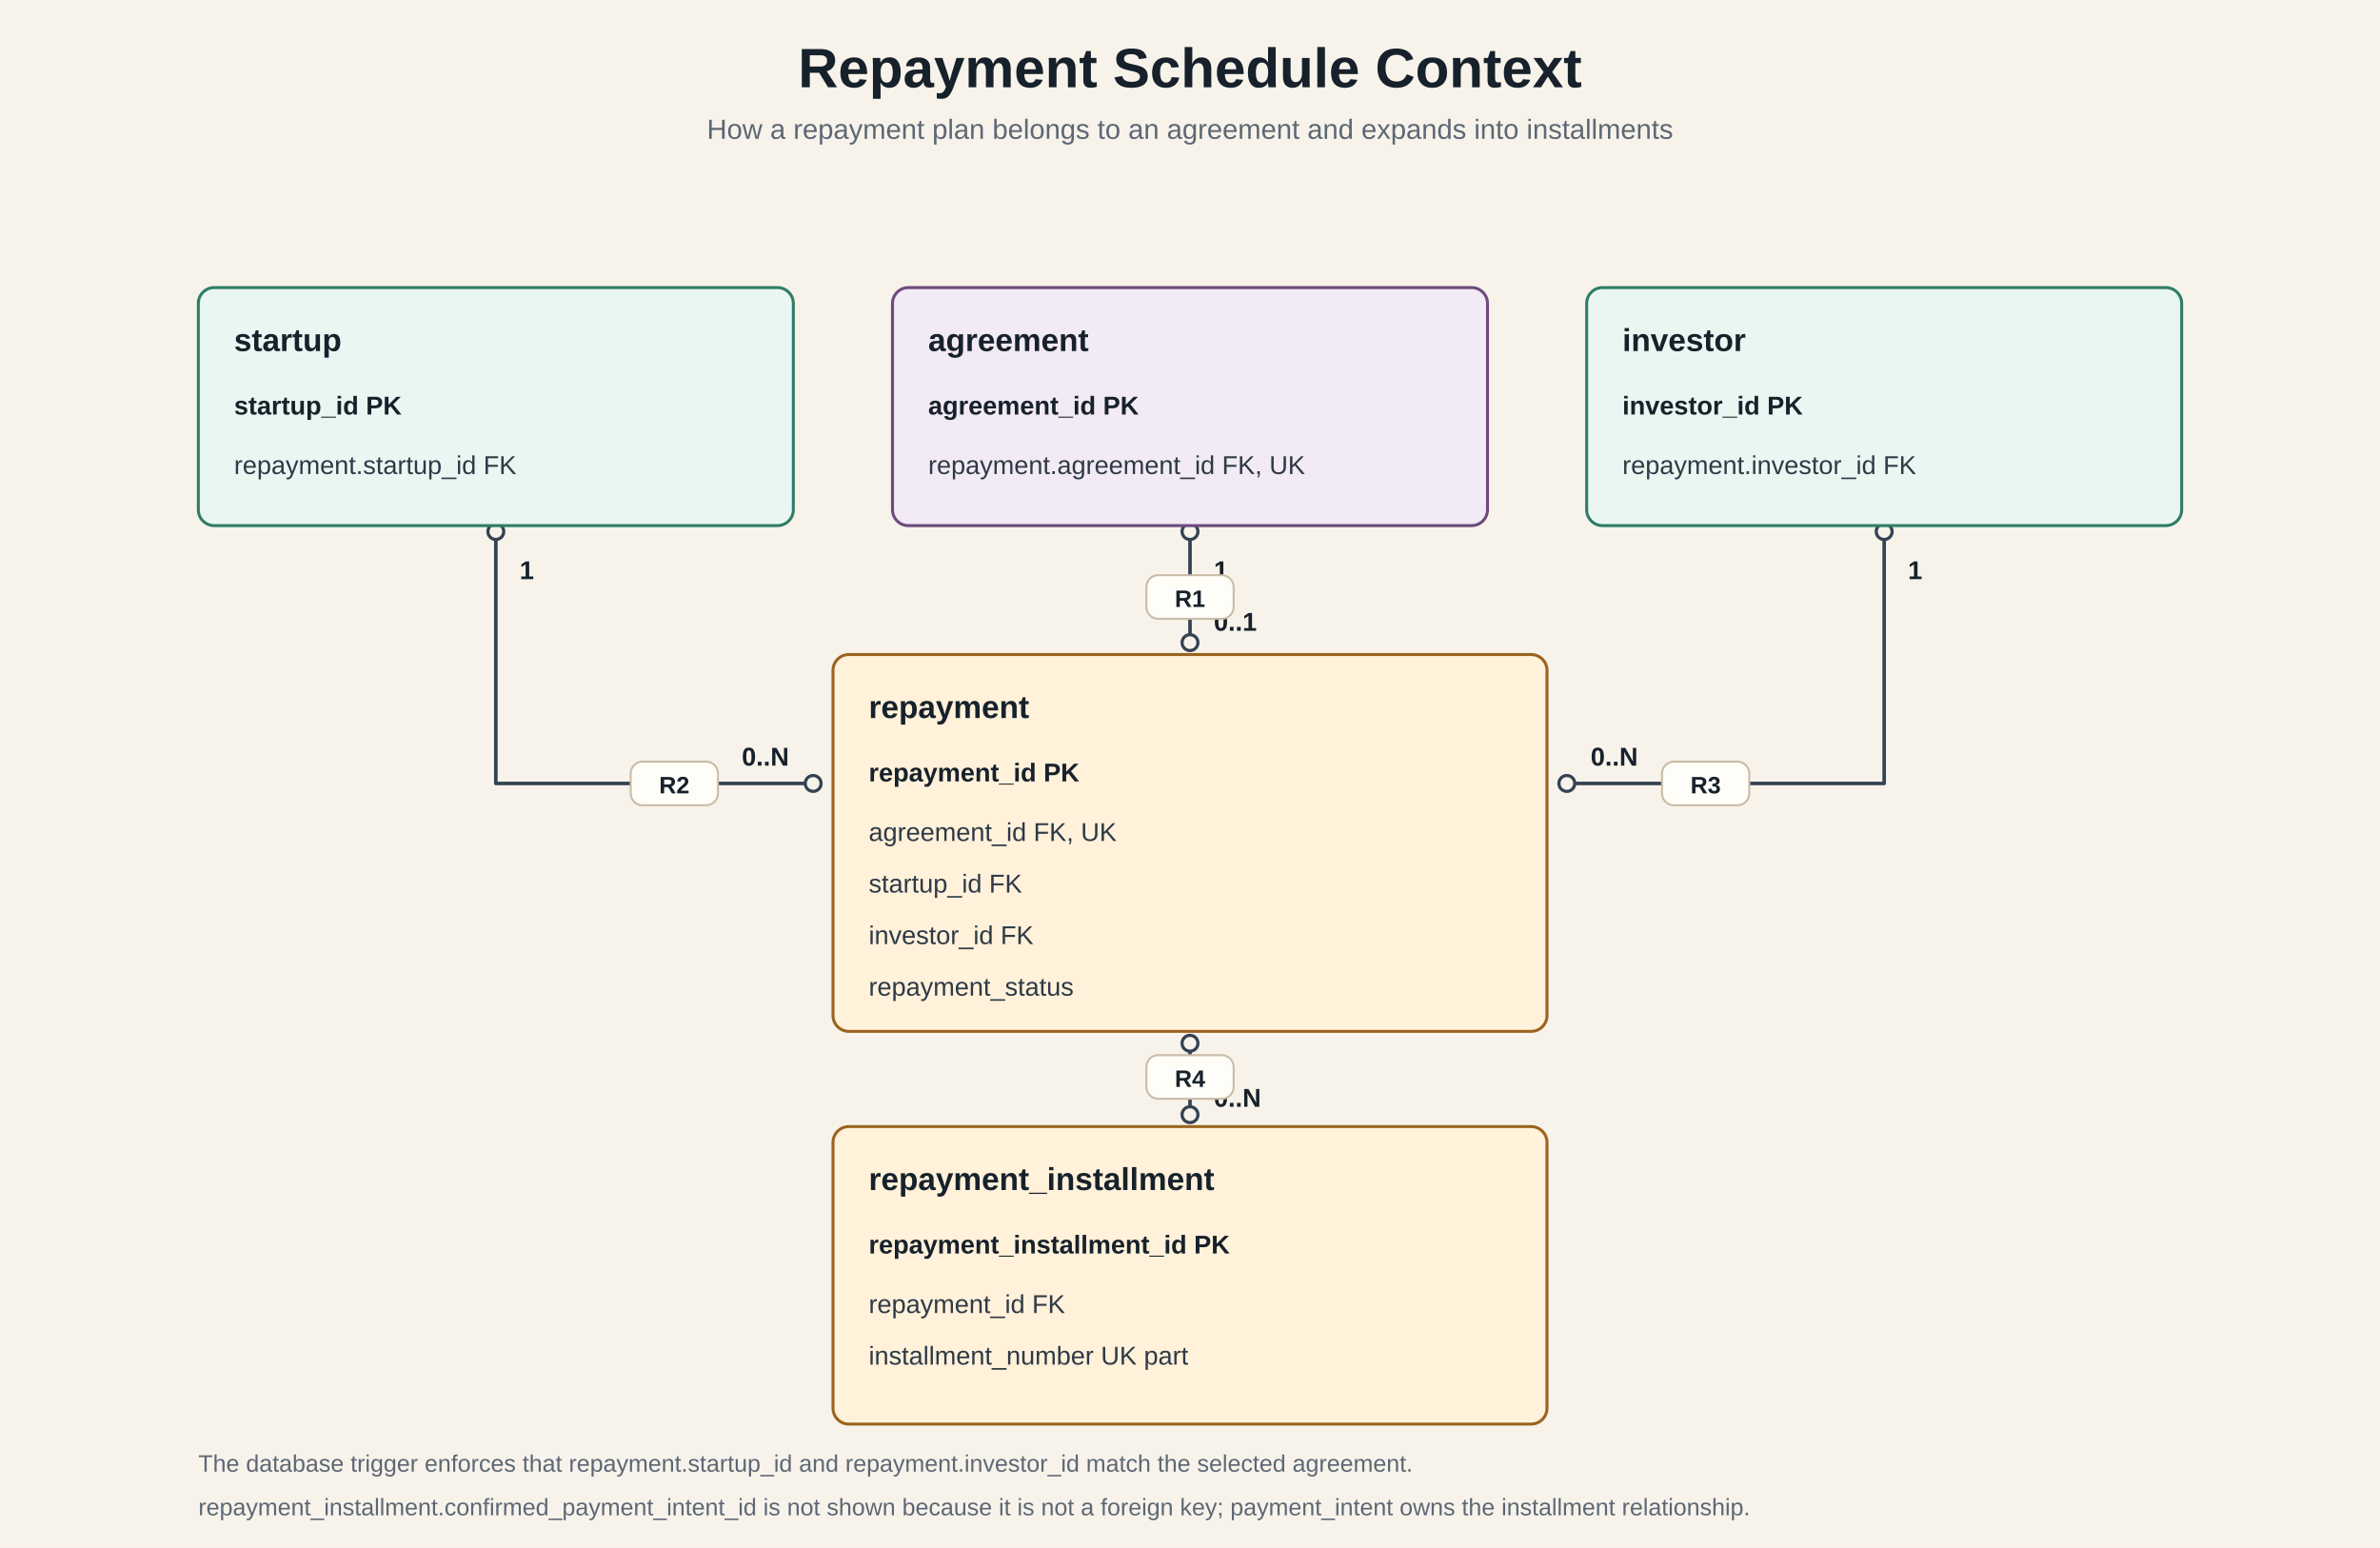
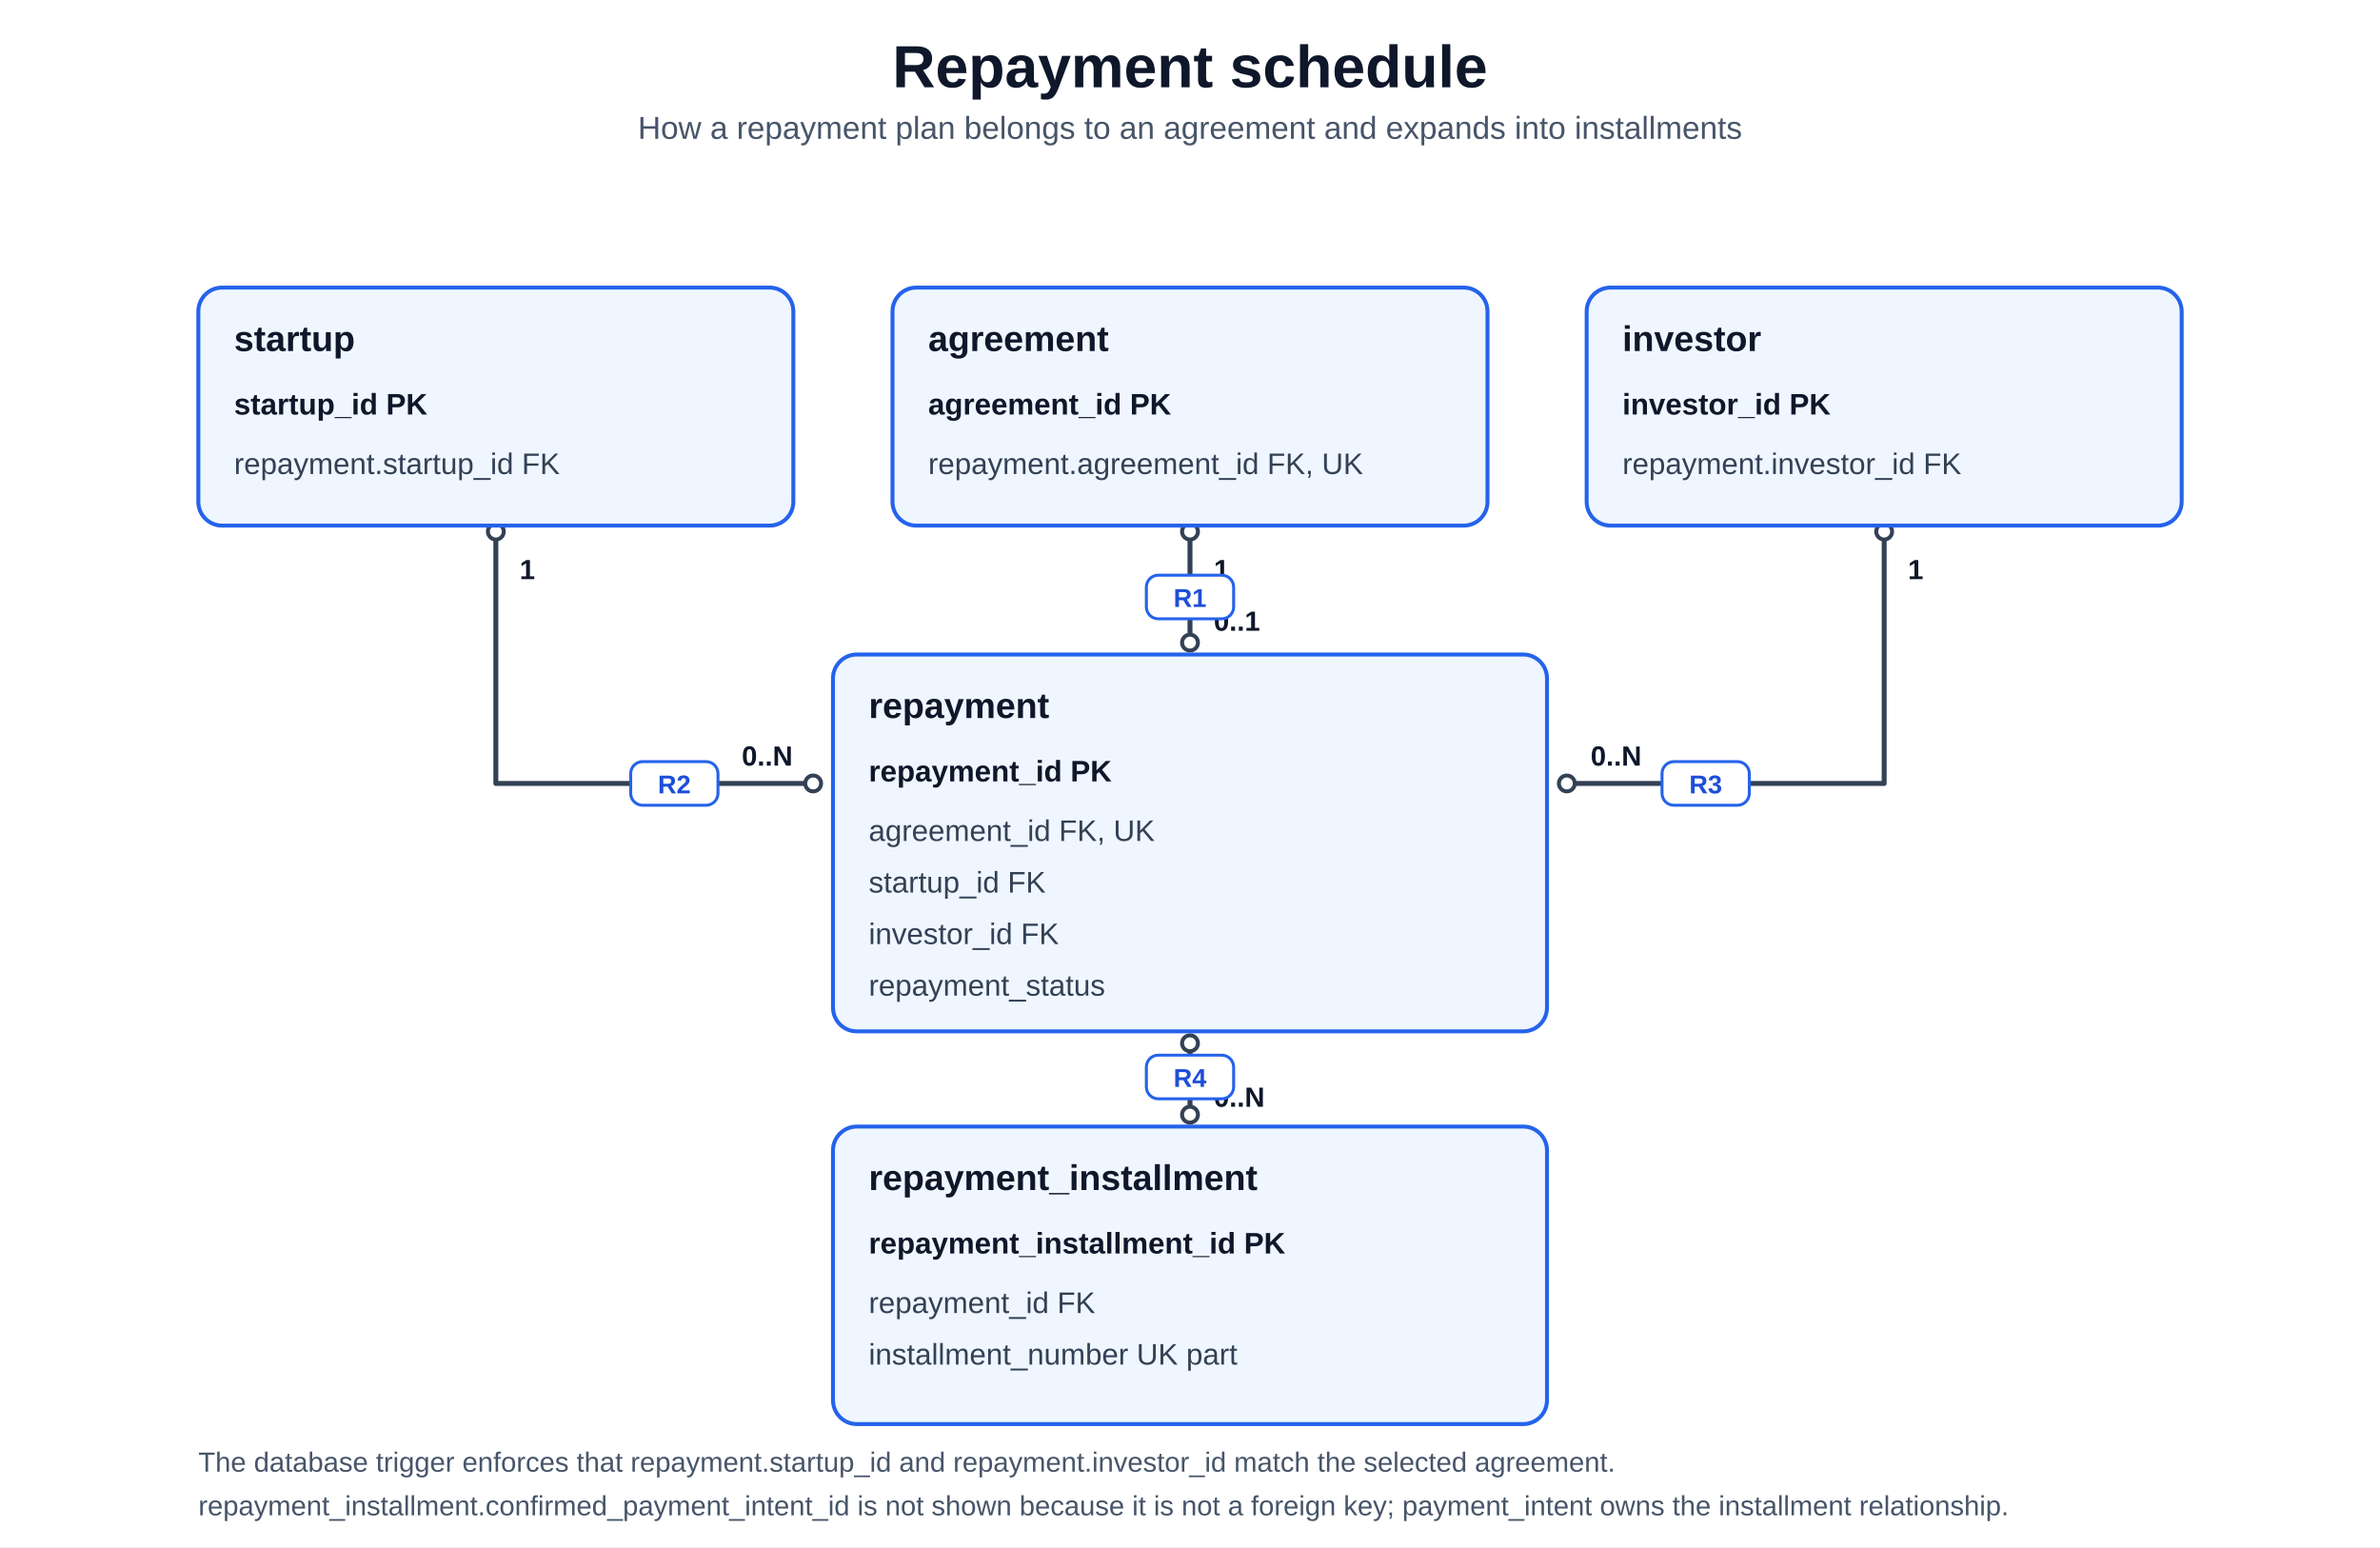
<svg xmlns="http://www.w3.org/2000/svg" width="1200" height="780" viewBox="0 0 1200 780" role="img" aria-labelledby="title desc">
  <defs>
    <style>
-       .canvas{fill:#F7F3EA}.title{font:700 28px "Segoe UI",Arial,sans-serif;fill:#17212B}.subtitle{font:400 14px "Segoe UI",Arial,sans-serif;fill:#5D6775}
-       .entity{fill:#FFFDF8;stroke:#C9BBA7;stroke-width:1.5;rx:8}.actor{fill:#EAF6F1;stroke:#2F7D67}.market{fill:#F2EAF5;stroke:#6E4A7E}.finance{fill:#FFF1DA;stroke:#9A641E}
-       .head{font:700 16px "Segoe UI",Arial,sans-serif;fill:#17212B}.field{font:400 13px "Segoe UI",Arial,sans-serif;fill:#2E3A46}.key{font:700 13px "Segoe UI",Arial,sans-serif;fill:#17212B}
-       .fk{fill:none;stroke:#344253;stroke-width:1.8;stroke-linecap:square;stroke-linejoin:round}.port{fill:#F7F3EA;stroke:#344253;stroke-width:1.6}
-       .card{font:700 13px "Segoe UI",Arial,sans-serif;fill:#17212B}.tagbox{fill:#FFFDF8;stroke:#C9BBA7;stroke-width:1}.tag{font:700 12px "Segoe UI",Arial,sans-serif;fill:#17212B}.note{font:400 12px "Segoe UI",Arial,sans-serif;fill:#5D6775}
+       .canvas{fill:#FFFFFF}.title{font:700 30px "Segoe UI",Arial,sans-serif;fill:#0F172A}.subtitle{font:400 16px "Segoe UI",Arial,sans-serif;fill:#475569}
+       .entity,.actor,.market,.finance{fill:#EFF6FF;stroke:#2563EB;stroke-width:2;rx:12}
+       .head{font:700 18px "Segoe UI",Arial,sans-serif;fill:#0F172A}.field{font:400 15px "Segoe UI",Arial,sans-serif;fill:#334155}.key{font:700 15px "Segoe UI",Arial,sans-serif;fill:#0F172A}
+       .fk{fill:none;stroke:#334155;stroke-width:2.5;stroke-linecap:square;stroke-linejoin:round}.port{fill:#FFFFFF;stroke:#334155;stroke-width:2}
+       .card{font:700 14px "Segoe UI",Arial,sans-serif;fill:#0F172A}.tagbox{fill:#FFFFFF;stroke:#2563EB;stroke-width:1.5}.tag{font:700 13px "Segoe UI",Arial,sans-serif;fill:#1D4ED8}.note{font:400 14px "Segoe UI",Arial,sans-serif;fill:#475569}
    </style>
  </defs>
  <rect class="canvas" width="1200" height="780" />
-   <text class="title" x="600" y="44" text-anchor="middle">Repayment Schedule Context</text>
+   <text class="title" x="600" y="44" text-anchor="middle">Repayment schedule</text>
  <text class="subtitle" x="600" y="70" text-anchor="middle">How a repayment plan belongs to an agreement and expands into installments</text>
  <g id="relationships">
    <path class="fk" d="M250 268 V395 H410" />
    <circle class="port" cx="250" cy="268" r="4" />
    <circle class="port" cx="410" cy="395" r="4" />
    <text class="card" x="262" y="292">1</text>
    <text class="card" x="374" y="386">0..N</text>
    <rect class="tagbox" x="318" y="384" width="44" height="22" rx="6" />
    <text class="tag" x="340" y="400" text-anchor="middle">R2</text>
    <path class="fk" d="M600 268 V324" />
    <circle class="port" cx="600" cy="268" r="4" />
    <circle class="port" cx="600" cy="324" r="4" />
    <text class="card" x="612" y="292">1</text>
    <text class="card" x="612" y="318">0..1</text>
    <rect class="tagbox" x="578" y="290" width="44" height="22" rx="6" />
    <text class="tag" x="600" y="306" text-anchor="middle">R1</text>
    <path class="fk" d="M950 268 V395 H790" />
    <circle class="port" cx="950" cy="268" r="4" />
    <circle class="port" cx="790" cy="395" r="4" />
    <text class="card" x="962" y="292">1</text>
    <text class="card" x="802" y="386">0..N</text>
    <rect class="tagbox" x="838" y="384" width="44" height="22" rx="6" />
    <text class="tag" x="860" y="400" text-anchor="middle">R3</text>
    <path class="fk" d="M600 526 V562" />
    <circle class="port" cx="600" cy="526" r="4" />
    <circle class="port" cx="600" cy="562" r="4" />
    <text class="card" x="612" y="546">1</text>
    <text class="card" x="612" y="558">0..N</text>
    <rect class="tagbox" x="578" y="532" width="44" height="22" rx="6" />
    <text class="tag" x="600" y="548" text-anchor="middle">R4</text>
  </g>
  <g transform="translate(100 145)">
    <rect class="entity actor" width="300" height="120" rx="8" />
    <text class="head" x="18" y="32">startup</text>
    <text class="key" x="18" y="64">startup_id PK</text>
    <text class="field" x="18" y="94">repayment.startup_id FK</text>
  </g>
  <g transform="translate(450 145)">
    <rect class="entity market" width="300" height="120" rx="8" />
    <text class="head" x="18" y="32">agreement</text>
    <text class="key" x="18" y="64">agreement_id PK</text>
    <text class="field" x="18" y="94">repayment.agreement_id FK, UK</text>
  </g>
  <g transform="translate(800 145)">
    <rect class="entity actor" width="300" height="120" rx="8" />
    <text class="head" x="18" y="32">investor</text>
    <text class="key" x="18" y="64">investor_id PK</text>
    <text class="field" x="18" y="94">repayment.investor_id FK</text>
  </g>
  <g transform="translate(420 330)">
    <rect class="entity finance" width="360" height="190" rx="8" />
    <text class="head" x="18" y="32">repayment</text>
    <text class="key" x="18" y="64">repayment_id PK</text>
    <text class="field" x="18" y="94">agreement_id FK, UK</text>
    <text class="field" x="18" y="120">startup_id FK</text>
    <text class="field" x="18" y="146">investor_id FK</text>
    <text class="field" x="18" y="172">repayment_status</text>
  </g>
  <g transform="translate(420 568)">
    <rect class="entity finance" width="360" height="150" rx="8" />
    <text class="head" x="18" y="32">repayment_installment</text>
    <text class="key" x="18" y="64">repayment_installment_id PK</text>
    <text class="field" x="18" y="94">repayment_id FK</text>
    <text class="field" x="18" y="120">installment_number UK part</text>
  </g>
  <text class="note" x="100" y="742">The database trigger enforces that repayment.startup_id and repayment.investor_id match the selected agreement.</text>
  <text class="note" x="100" y="764">repayment_installment.confirmed_payment_intent_id is not shown because it is not a foreign key; payment_intent owns the installment relationship.</text>
</svg>
